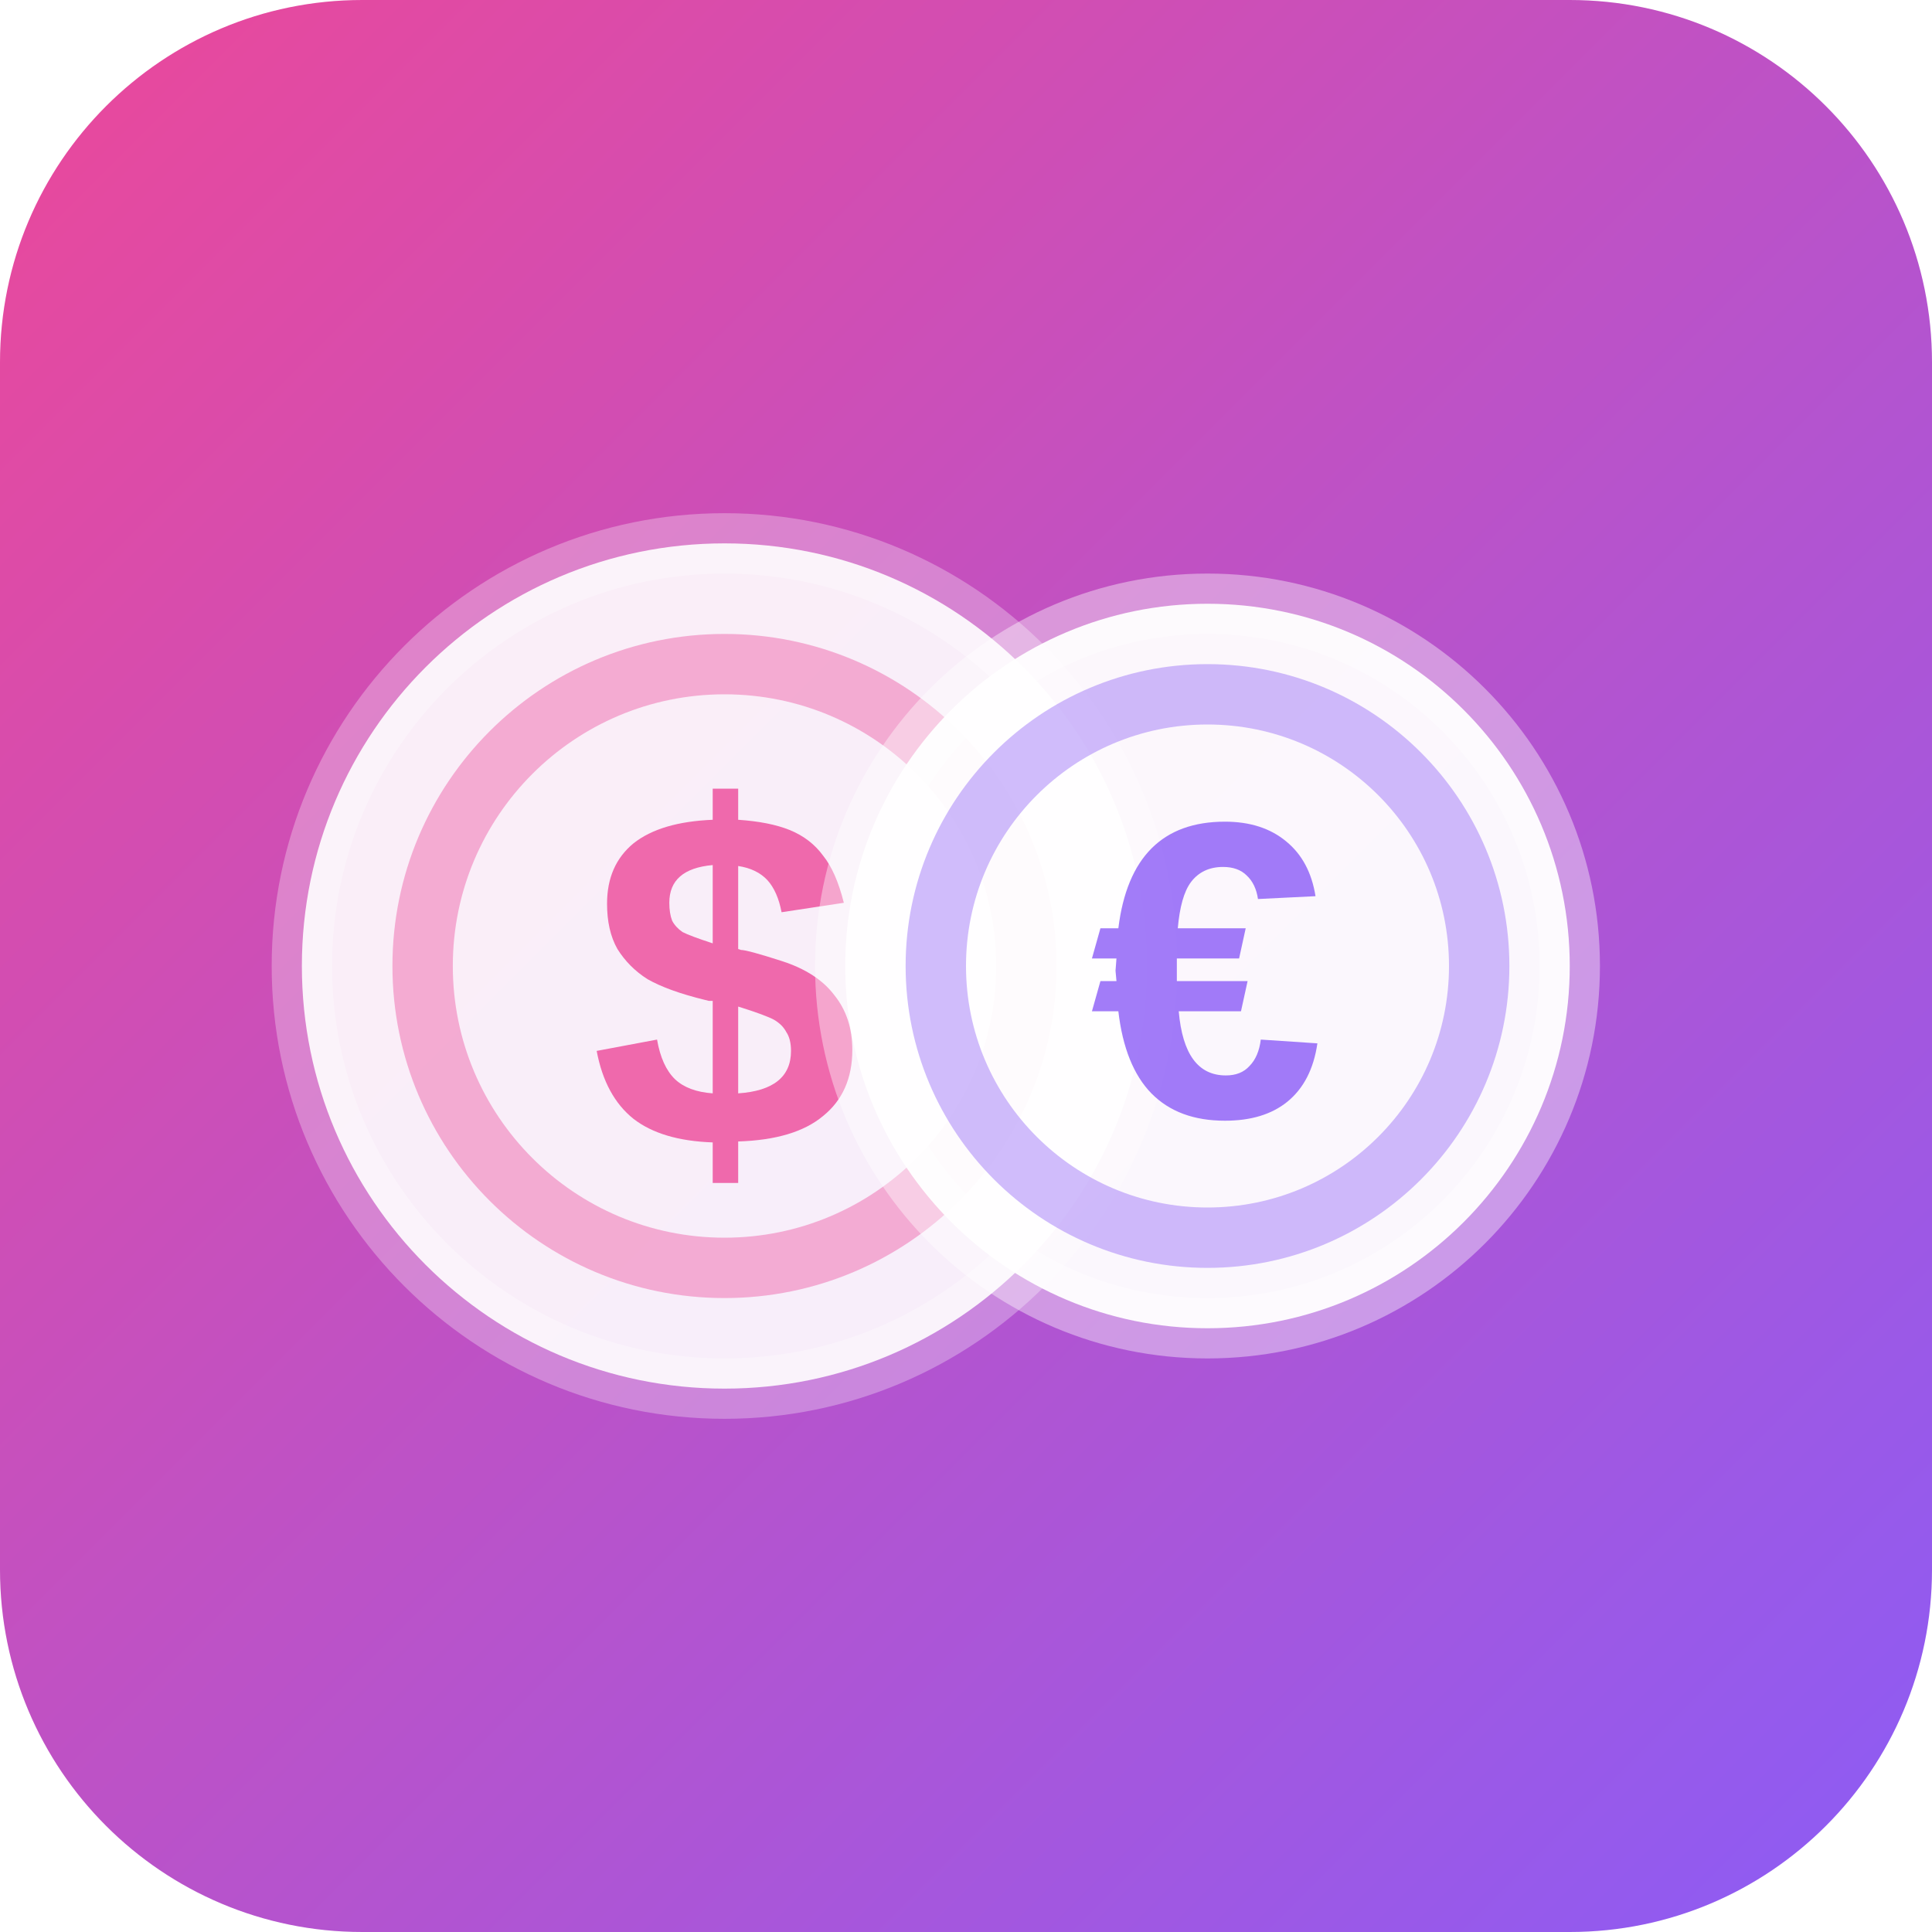
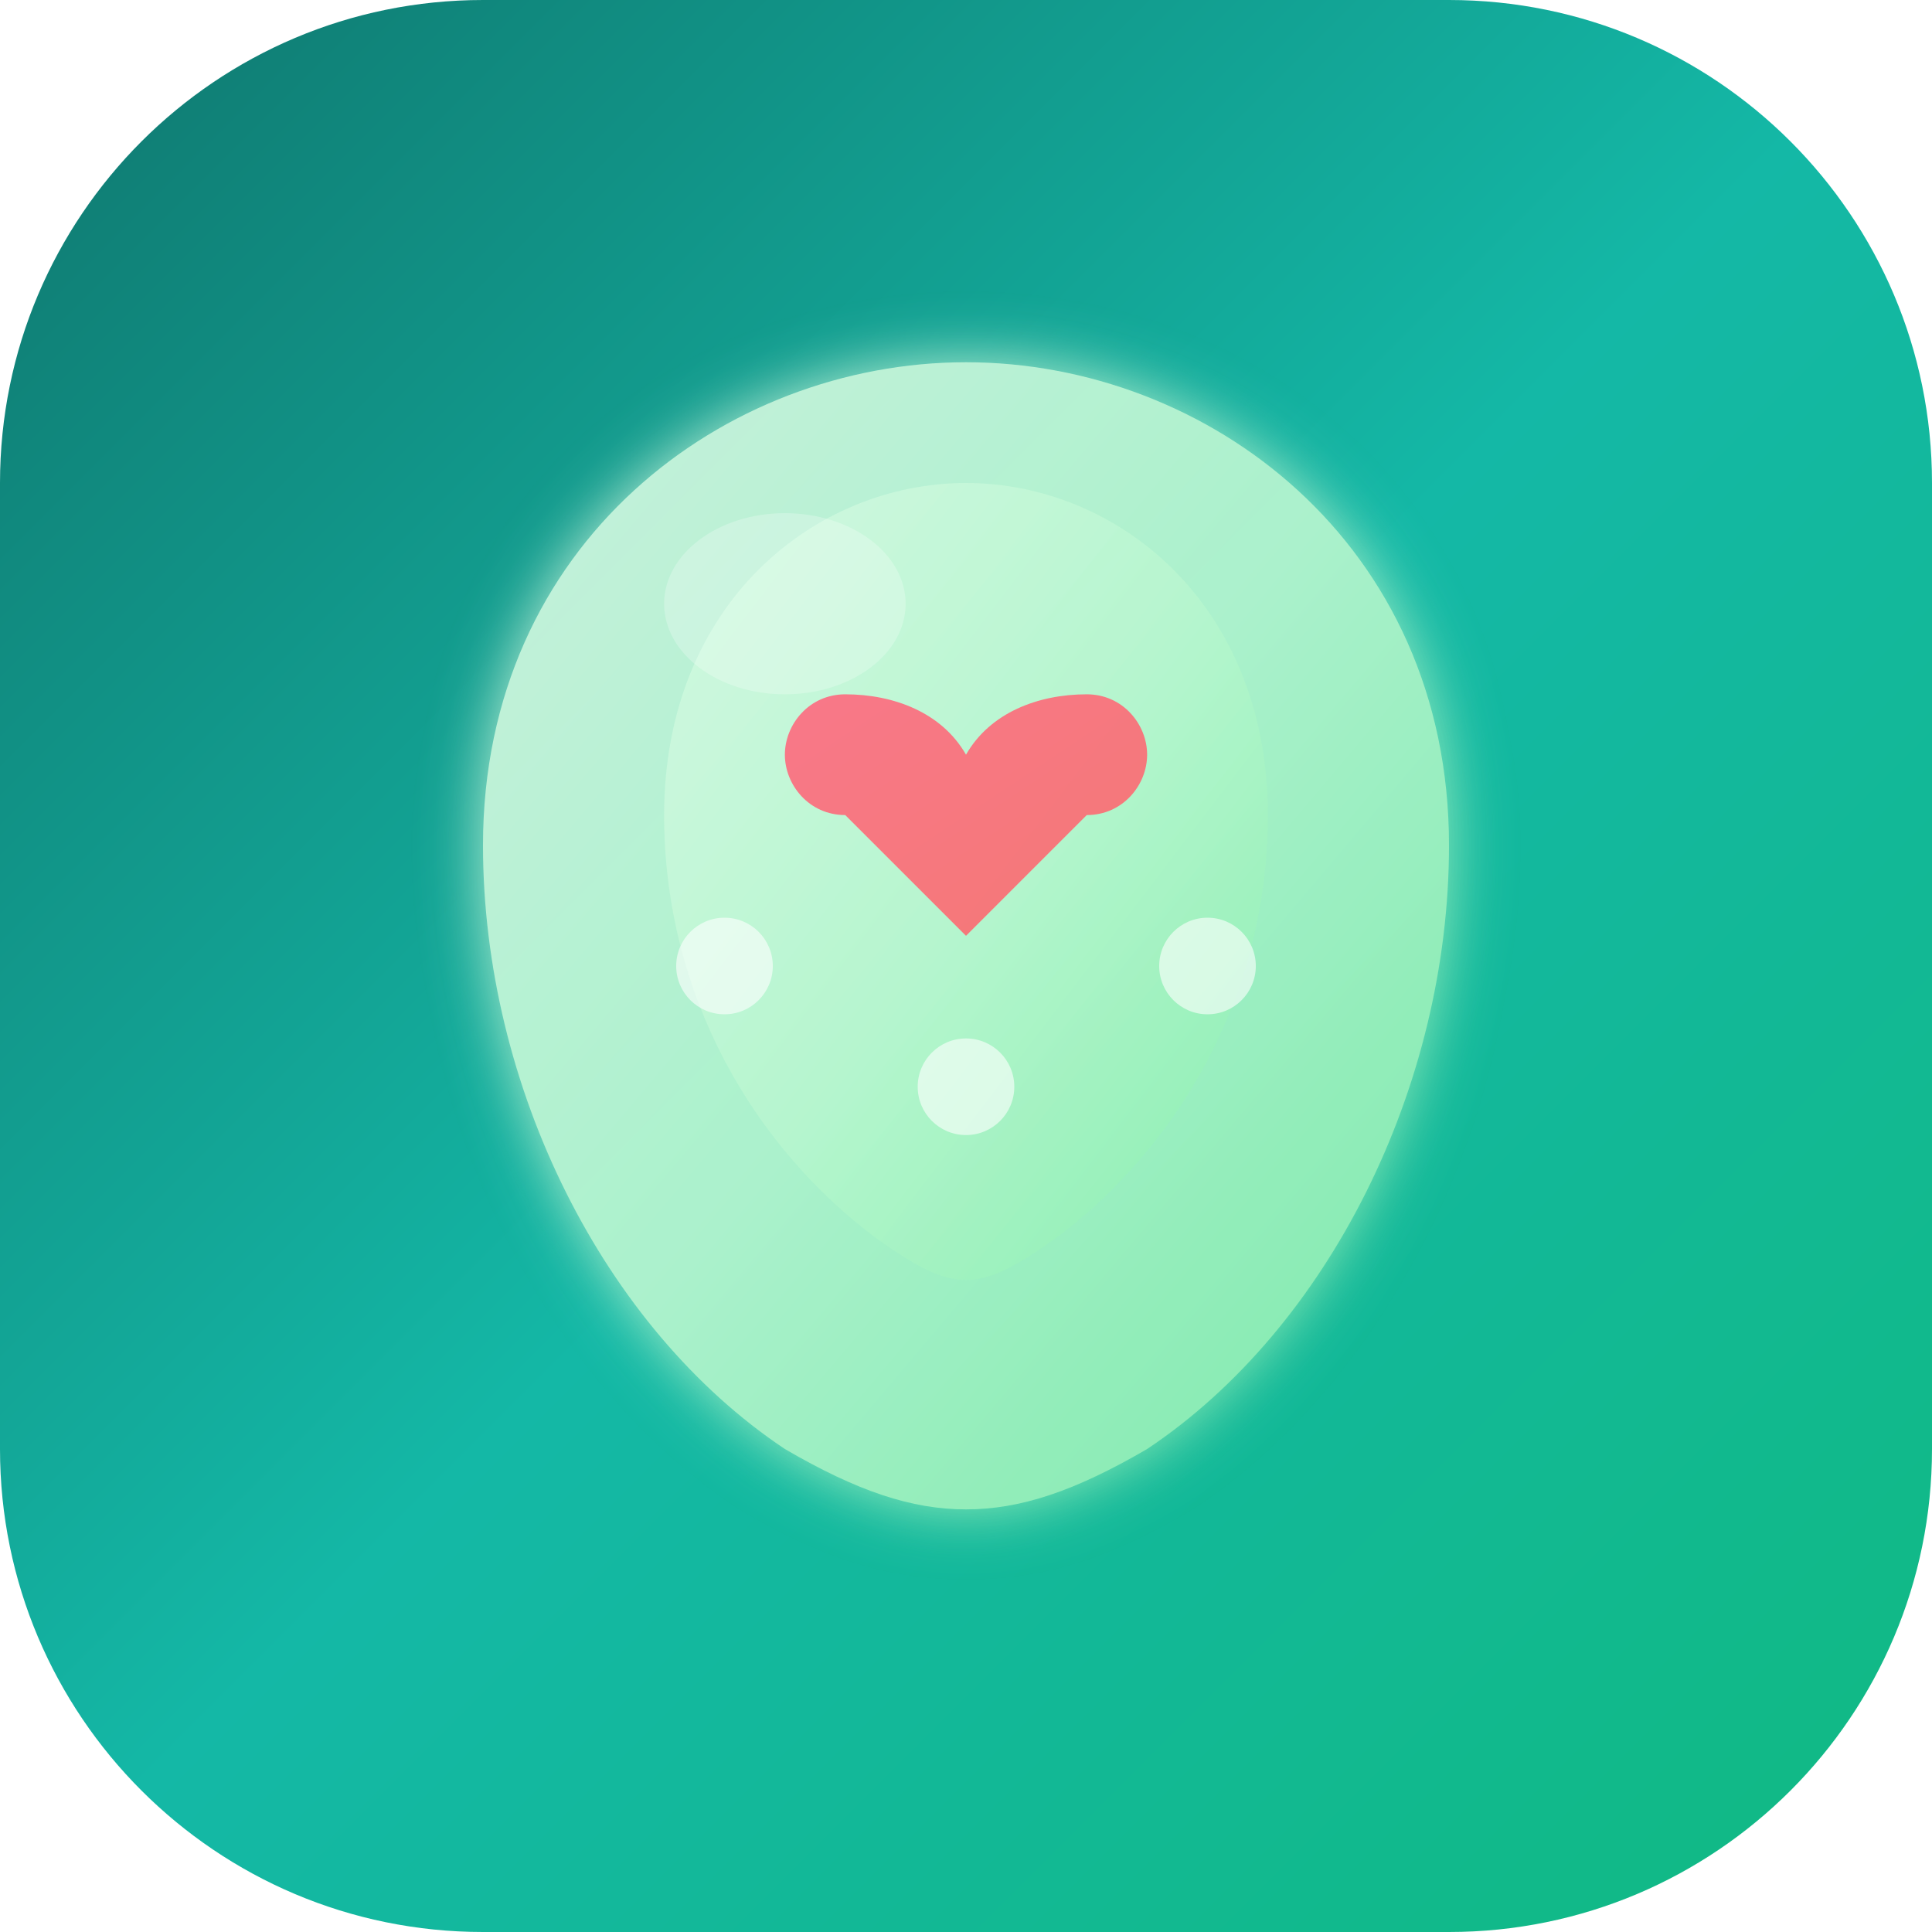
<svg xmlns="http://www.w3.org/2000/svg" width="32" height="32" viewBox="0 0 32 32" fill="none">
  <defs>
-     <linearGradient id="gradient" x1="0%" y1="0%" x2="100%" y2="100%">
-       <stop offset="0%" style="stop-color:#ec4899;stop-opacity:1" />
-       <stop offset="100%" style="stop-color:#8b5cf6;stop-opacity:1" />
+     <linearGradient id="kindnest-bg" x1="0%" y1="0%" x2="100%" y2="100%">
+       <stop offset="0%" style="stop-color:#0f766e;stop-opacity:1" />
+       <stop offset="50%" style="stop-color:#14b8a6;stop-opacity:1" />
+       <stop offset="100%" style="stop-color:#10b981;stop-opacity:1" />
    </linearGradient>
+     <linearGradient id="nest-gradient" x1="0%" y1="0%" x2="100%" y2="100%">
+       <stop offset="0%" style="stop-color:#dcfce7;stop-opacity:1" />
+       <stop offset="50%" style="stop-color:#bbf7d0;stop-opacity:1" />
+       <stop offset="100%" style="stop-color:#86efac;stop-opacity:1" />
+     </linearGradient>
+     <linearGradient id="heart-gradient" x1="0%" y1="0%" x2="100%" y2="100%">
+       <stop offset="0%" style="stop-color:#fb7185;stop-opacity:1" />
+       <stop offset="100%" style="stop-color:#f87171;stop-opacity:1" />
+     </linearGradient>
+     <filter id="glow" x="-20%" y="-20%" width="140%" height="140%">
+       <feGaussianBlur stdDeviation="0.5" result="coloredBlur" />
+       <feMerge>
+         <feMergeNode in="coloredBlur" />
+         <feMergeNode in="SourceGraphic" />
+       </feMerge>
+     </filter>
  </defs>
-   <rect width="32" height="32" rx="6" fill="url(#gradient)" />
-   <circle cx="12" cy="16" r="7" fill="rgba(255,255,255,0.9)" stroke="rgba(255,255,255,0.3)" stroke-width="1" />
-   <circle cx="12" cy="16" r="5" fill="none" stroke="rgba(236,72,153,0.4)" stroke-width="1" />
-   <text x="12" y="19" font-family="Arial, sans-serif" font-size="8" font-weight="bold" text-anchor="middle" fill="rgba(236,72,153,0.8)">$</text>
-   <circle cx="20" cy="16" r="6" fill="rgba(255,255,255,0.95)" stroke="rgba(255,255,255,0.4)" stroke-width="1" />
-   <circle cx="20" cy="16" r="4.5" fill="none" stroke="rgba(139,92,246,0.4)" stroke-width="1" />
-   <text x="20" y="18.5" font-family="Arial, sans-serif" font-size="7" font-weight="bold" text-anchor="middle" fill="rgba(139,92,246,0.8)">€</text>
+   <rect width="32" height="32" rx="8" fill="url(#kindnest-bg)" />
+   <path d="M16 6C12 6 8 9 8 14C8 18 10 22 13 24C14.2 24.7 15.1 25 16 25C16.9 25 17.8 24.7 19 24C22 22 24 18 24 14C24 9 20 6 16 6Z" fill="url(#nest-gradient)" opacity="0.9" filter="url(#glow)" />
+   <path d="M16 8C13.5 8 11 10 11 13.5C11 16.5 12.5 19 14.5 20.5C15.2 21 15.6 21.2 16 21.2C16.4 21.2 16.8 21 17.5 20.5C19.5 19 21 16.5 21 13.5C21 10 18.5 8 16 8Z" fill="url(#nest-gradient)" opacity="0.7" />
+   <path d="M16 12.5C15.6 11.8 14.8 11.5 14 11.5C13.4 11.5 13 12 13 12.5C13 13 13.4 13.5 14 13.5L16 15.5L18 13.5C18.6 13.5 19 13 19 12.5C19 12 18.6 11.5 18 11.5C17.2 11.5 16.4 11.8 16 12.5Z" fill="url(#heart-gradient)" opacity="0.95" />
+   <ellipse cx="13" cy="10" rx="2" ry="1.5" fill="rgba(255,255,255,0.3)" opacity="0.8" />
+   <circle cx="12" cy="16" r="0.8" fill="rgba(255,255,255,0.6)" />
+   <circle cx="20" cy="16" r="0.8" fill="rgba(255,255,255,0.6)" />
+   <circle cx="16" cy="18" r="0.8" fill="rgba(255,255,255,0.6)" />
</svg>
